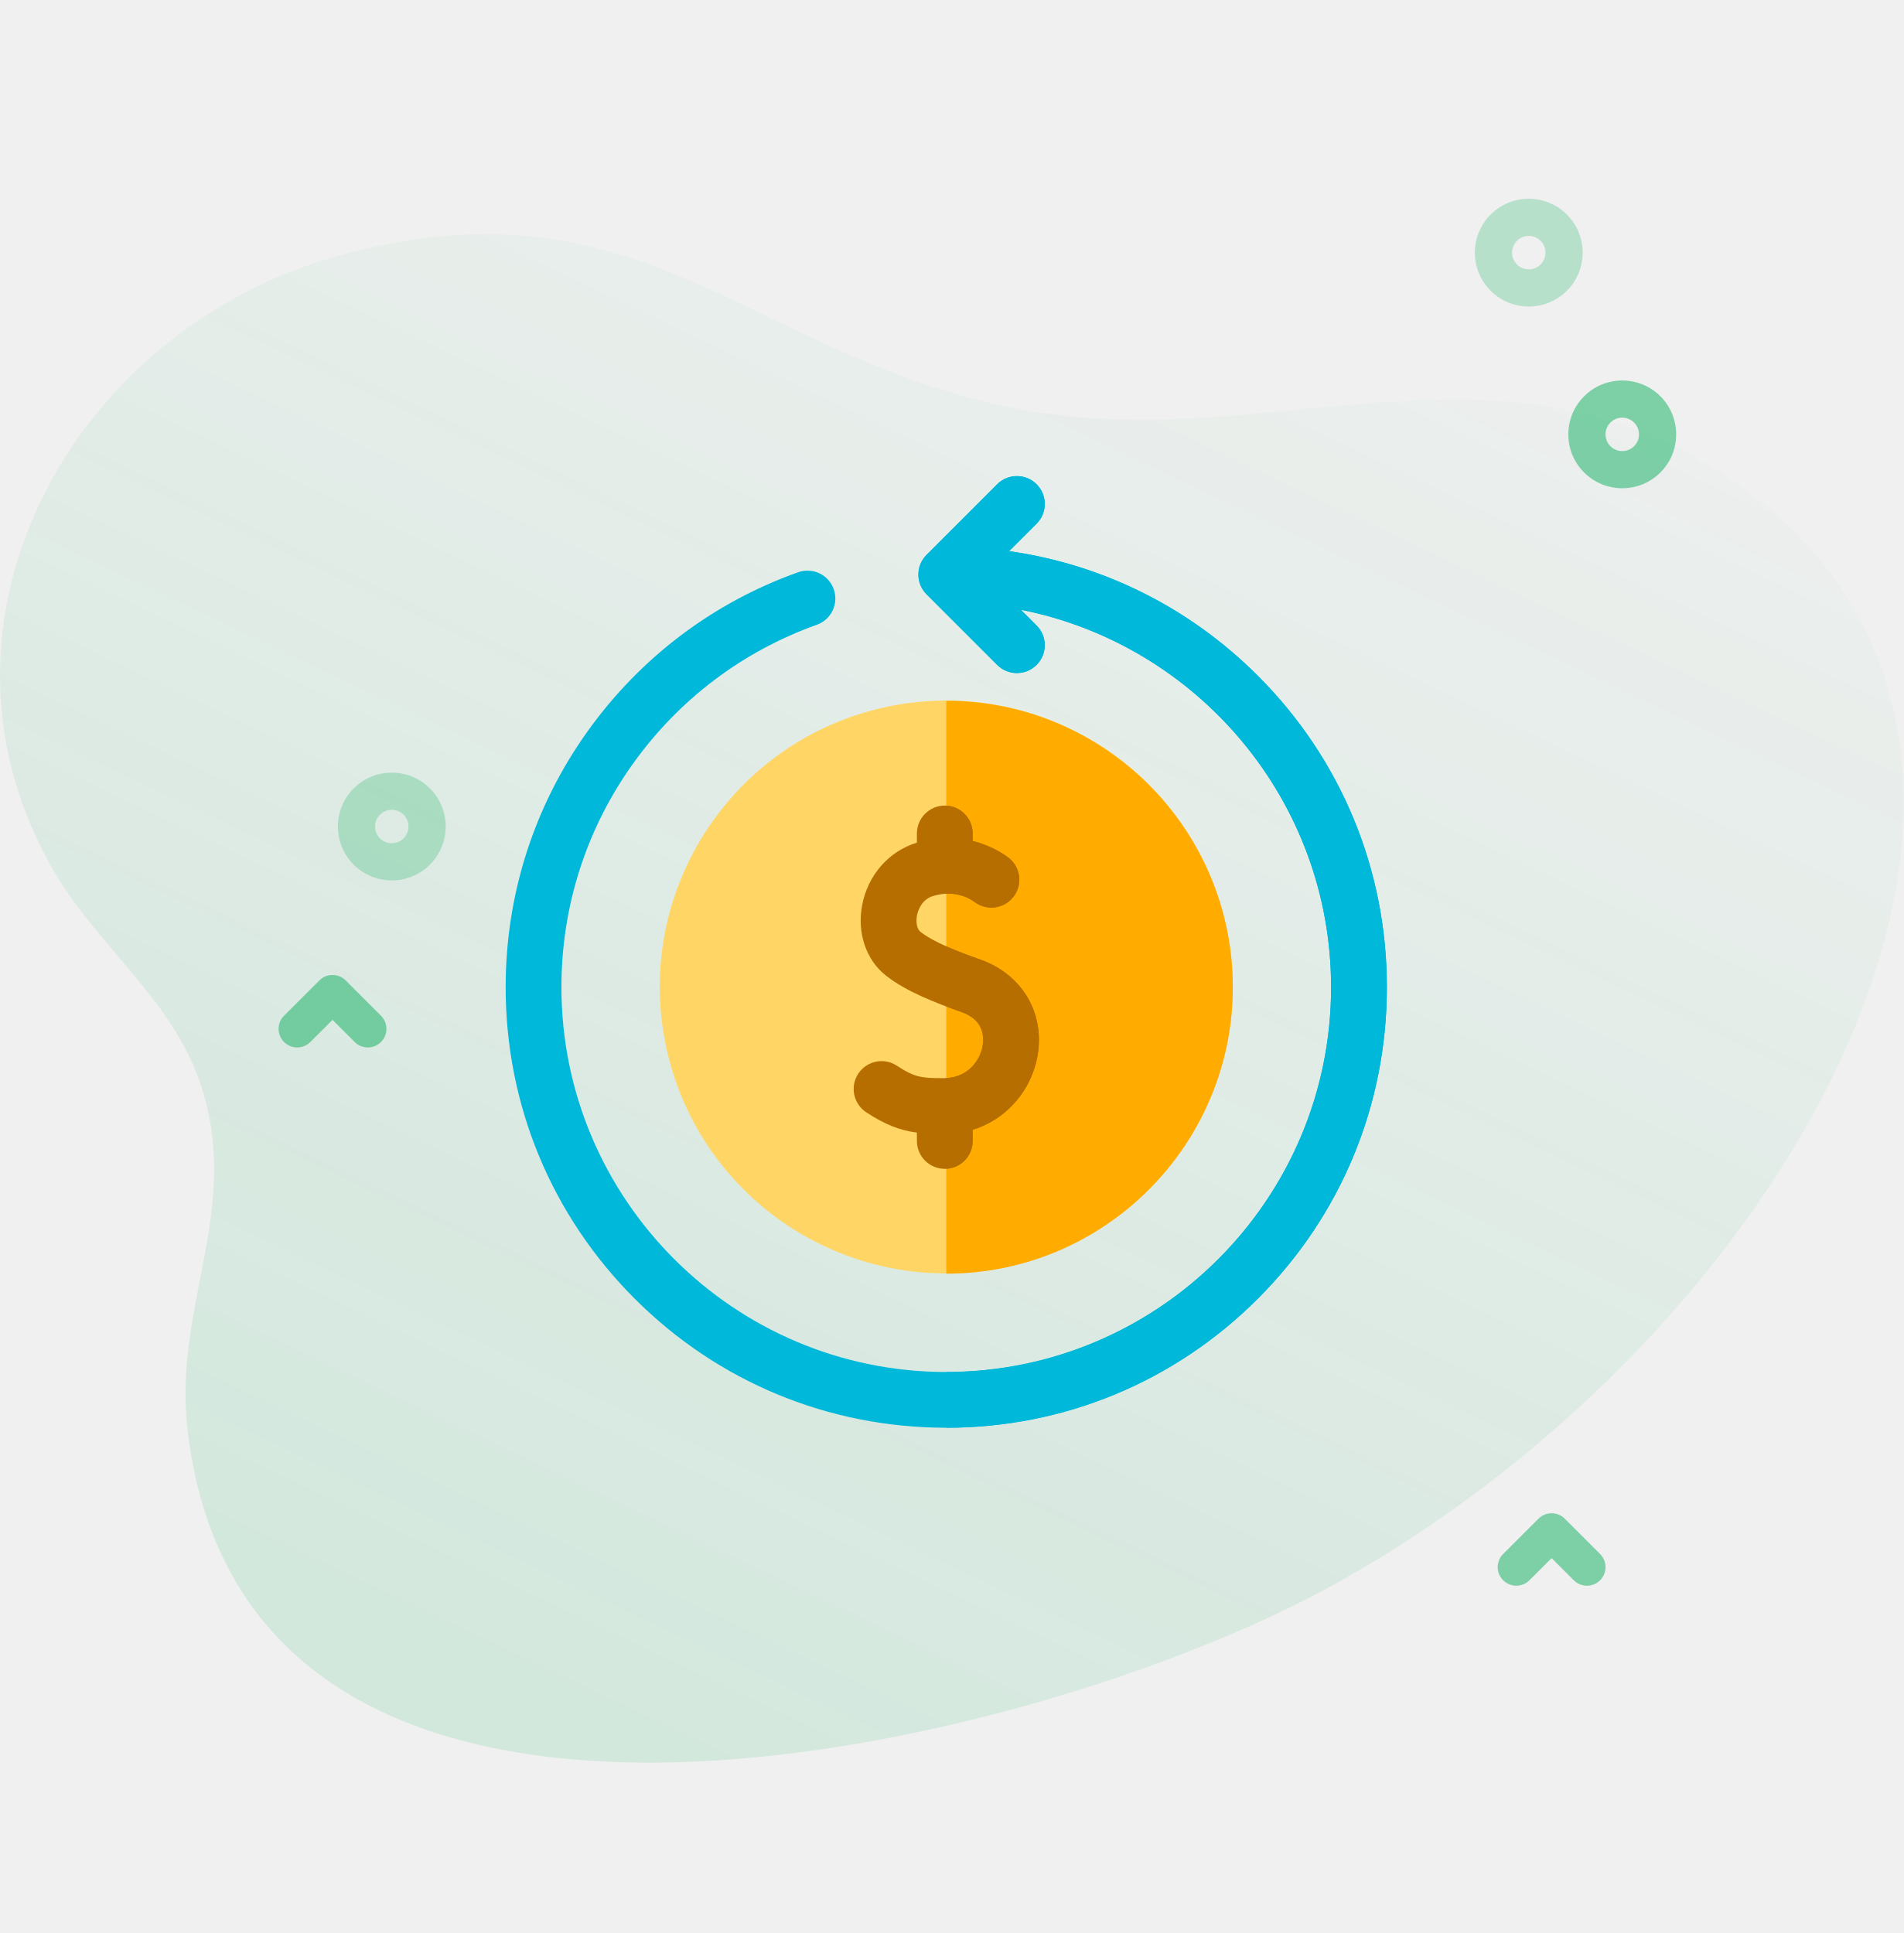
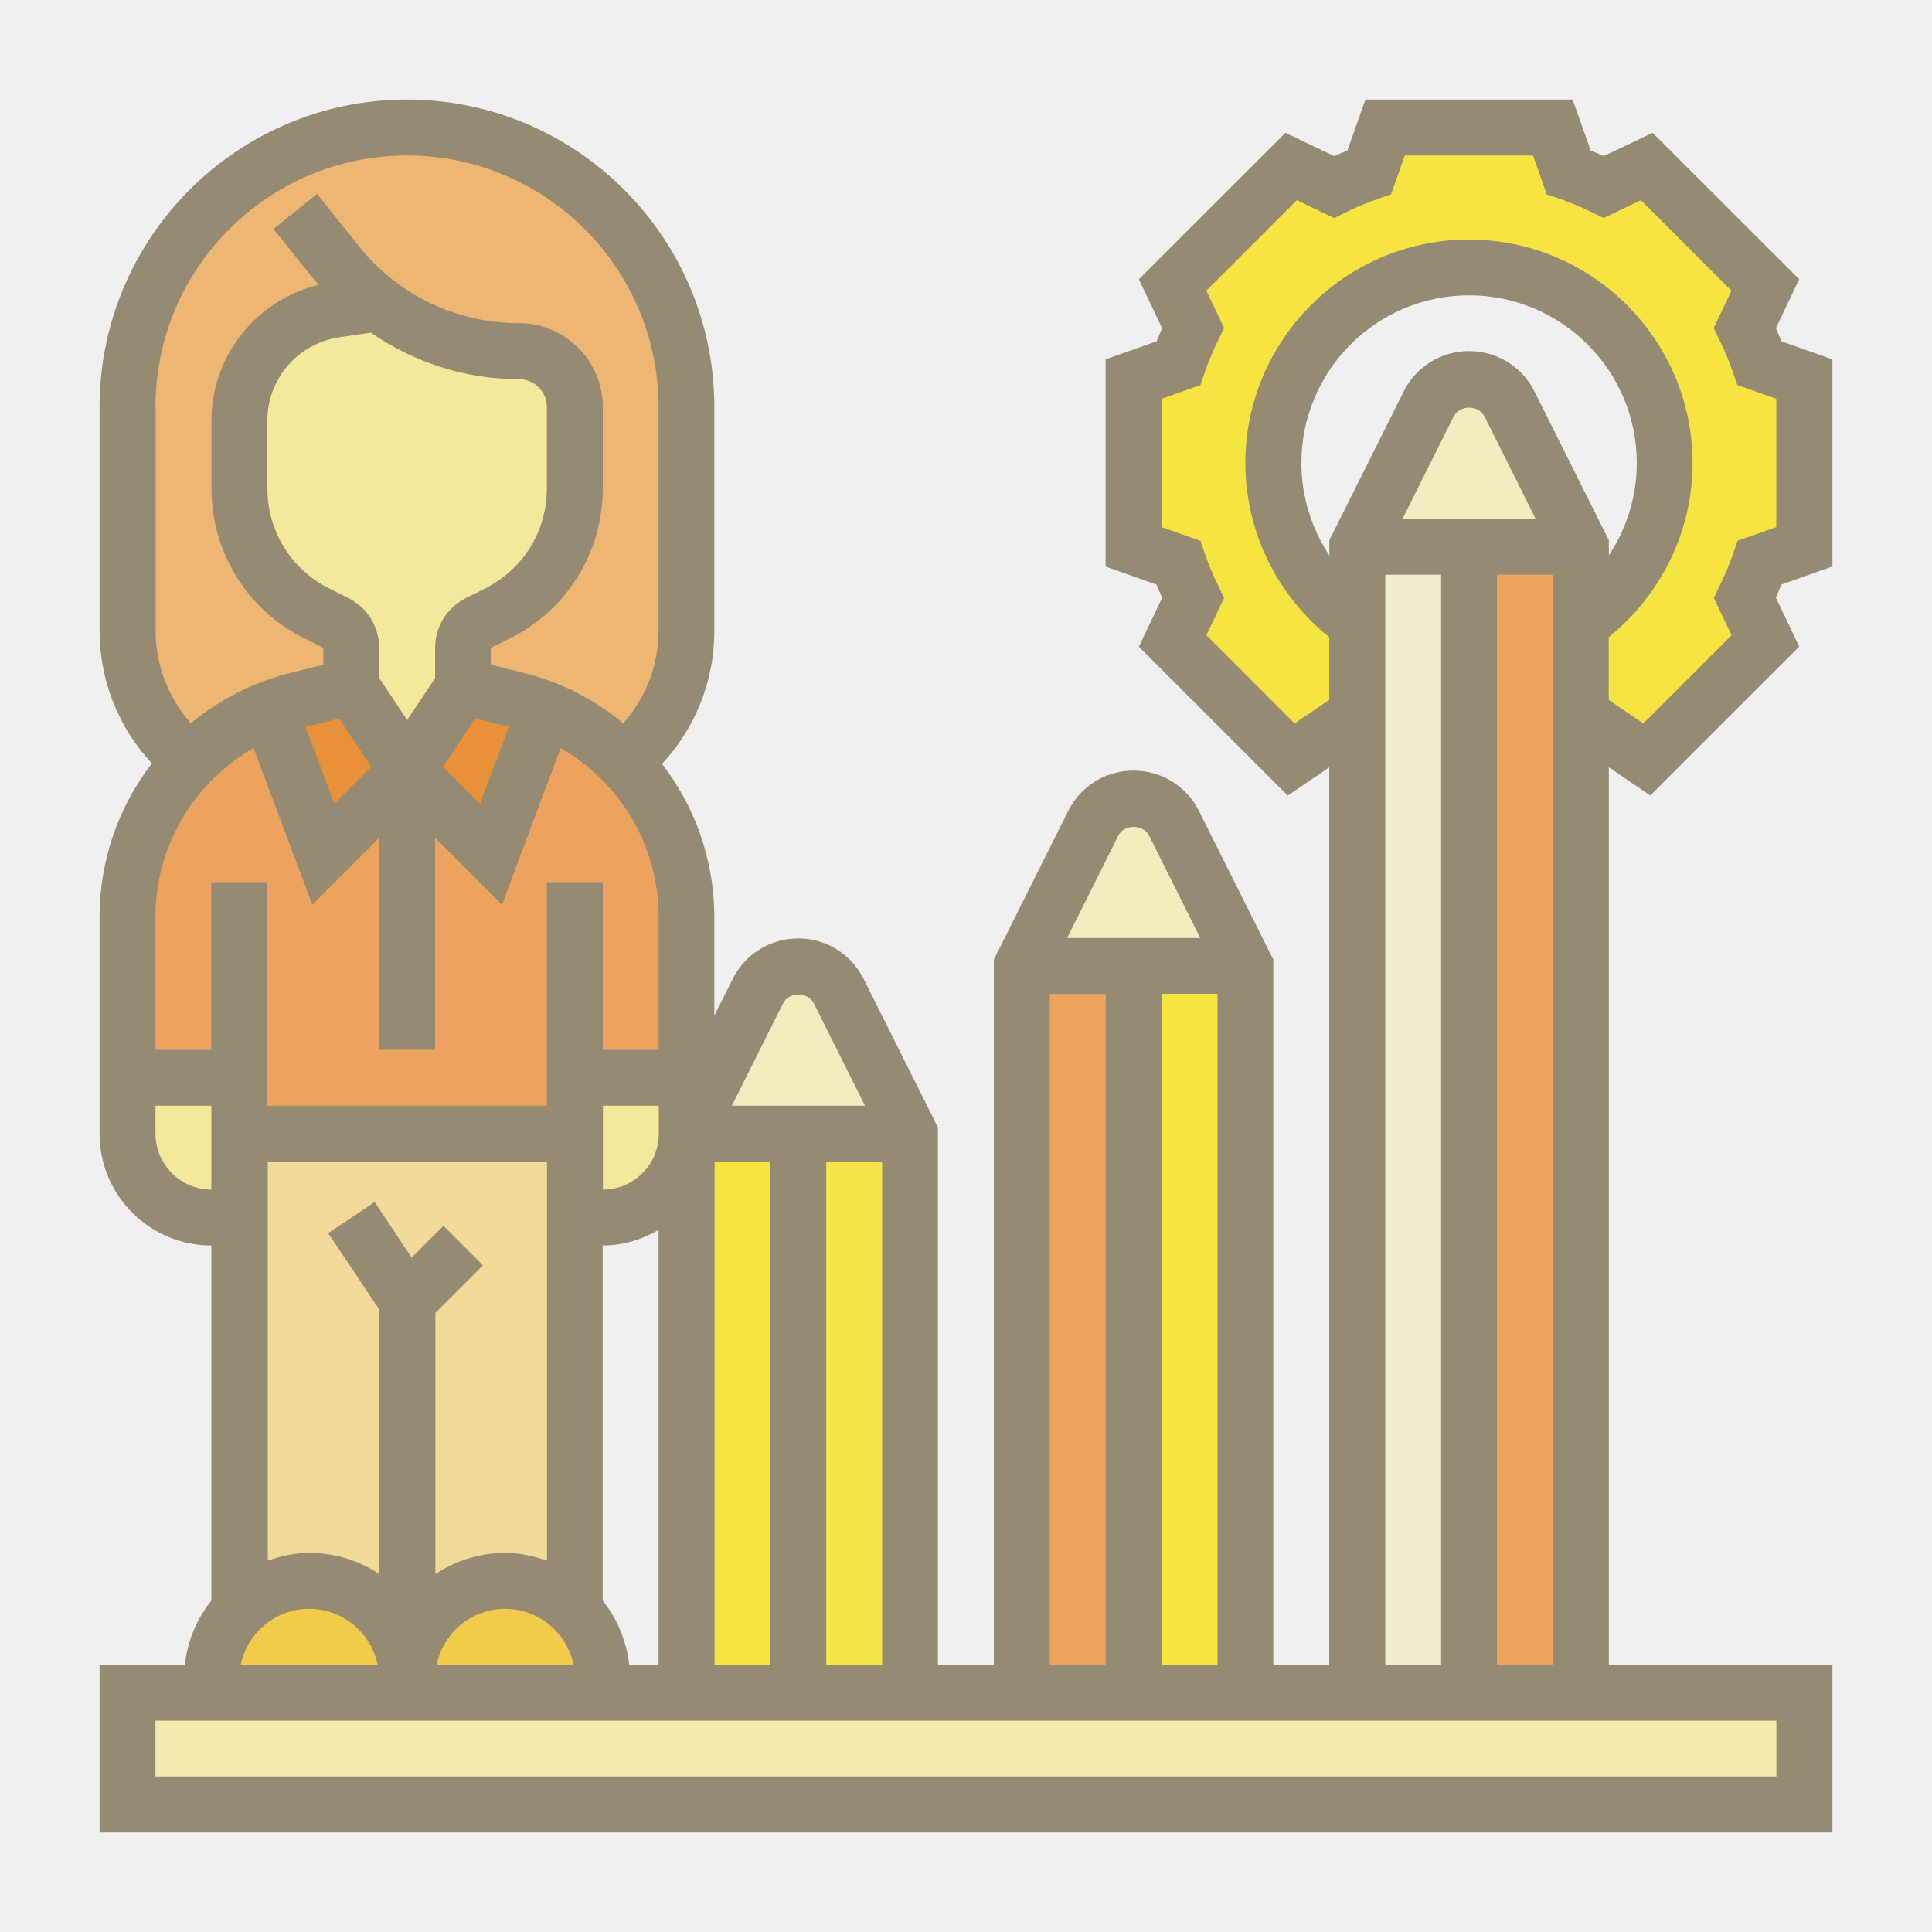
- <svg xmlns="http://www.w3.org/2000/svg" width="64" height="65" viewBox="0 0 64 65" fill="none">
-   <g clip-path="url(#clip0_296_3263)">
-     <path d="M58.934 16.674C50.757 10.388 42.826 15.511 33.98 13.7C25.069 11.875 21.519 5.8 11.37 8.604C2.38 11.088 -3.075 21.048 1.867 29.386C3.275 31.763 5.675 33.555 6.655 36.214C8.237 40.503 5.829 43.795 6.299 48.01C8.25 65.523 34.996 58.74 44.837 53.291C60.27 44.746 70.712 25.729 58.934 16.674Z" fill="url(#paint0_linear_296_3263)" fill-opacity="0.12" />
-     <path opacity="0.24" d="M51.397 10.307C50.932 10.307 50.468 10.13 50.115 9.777C49.408 9.07 49.408 7.92 50.115 7.214C50.822 6.507 51.972 6.507 52.678 7.214C53.385 7.92 53.385 9.07 52.678 9.777C52.325 10.13 51.861 10.307 51.397 10.307ZM51.397 7.933C51.253 7.933 51.109 7.988 50.999 8.098C50.78 8.317 50.78 8.674 50.999 8.893C51.218 9.112 51.575 9.112 51.794 8.893C52.014 8.674 52.014 8.317 51.794 8.098C51.685 7.988 51.541 7.933 51.397 7.933Z" fill="#00AB55" />
-     <path opacity="0.48" d="M54.54 16.418C54.076 16.418 53.612 16.242 53.258 15.888C52.916 15.546 52.727 15.091 52.727 14.607C52.727 14.122 52.916 13.667 53.258 13.325C53.965 12.618 55.115 12.618 55.822 13.325C56.164 13.667 56.352 14.122 56.352 14.607C56.352 15.091 56.164 15.546 55.821 15.888C55.468 16.241 55.004 16.418 54.54 16.418ZM54.54 14.044C54.396 14.044 54.252 14.099 54.142 14.209C54.036 14.315 53.977 14.456 53.977 14.607C53.977 14.757 54.036 14.898 54.142 15.004C54.362 15.224 54.718 15.224 54.938 15.004C55.044 14.898 55.102 14.757 55.102 14.607C55.102 14.456 55.044 14.315 54.938 14.209C54.828 14.099 54.684 14.044 54.54 14.044Z" fill="#00AB55" />
-     <path opacity="0.24" d="M13.172 29.605C12.708 29.605 12.244 29.428 11.89 29.075C11.184 28.368 11.184 27.218 11.89 26.512C12.597 25.805 13.747 25.805 14.454 26.512C15.16 27.218 15.16 28.368 14.454 29.075C14.1 29.428 13.636 29.605 13.172 29.605ZM13.172 27.231C13.028 27.231 12.884 27.286 12.774 27.395C12.555 27.615 12.555 27.972 12.774 28.191C12.993 28.41 13.35 28.41 13.57 28.191C13.789 27.972 13.789 27.615 13.57 27.395C13.46 27.286 13.316 27.231 13.172 27.231Z" fill="#00AB55" />
-     <path opacity="0.48" d="M12.366 35.222C12.206 35.222 12.046 35.161 11.924 35.039L11.179 34.294L10.433 35.039C10.189 35.283 9.793 35.283 9.549 35.039C9.305 34.795 9.305 34.4 9.549 34.156L10.737 32.968C10.981 32.724 11.377 32.724 11.621 32.968L12.808 34.156C13.052 34.4 13.052 34.795 12.808 35.039C12.686 35.161 12.526 35.222 12.366 35.222Z" fill="#00AB55" />
-     <path opacity="0.48" d="M53.352 53.322C53.193 53.322 53.033 53.261 52.91 53.139L52.165 52.394L51.419 53.139C51.175 53.383 50.78 53.383 50.536 53.139C50.291 52.895 50.291 52.499 50.536 52.255L51.723 51.068C51.967 50.824 52.363 50.824 52.607 51.068L53.794 52.255C54.039 52.5 54.039 52.895 53.794 53.139C53.672 53.261 53.513 53.322 53.352 53.322Z" fill="#00AB55" />
-     <path d="M34.029 42.561C39.205 41.337 42.409 36.149 41.185 30.973C39.962 25.797 34.774 22.593 29.598 23.817C24.422 25.04 21.218 30.228 22.441 35.404C23.665 40.58 28.852 43.784 34.029 42.561Z" fill="#FFD666" />
-     <path d="M31.814 23.565V42.829C37.125 42.829 41.446 38.508 41.446 33.197C41.446 27.886 37.125 23.565 31.814 23.565Z" fill="#FFAB00" />
-     <path d="M42.287 22.723C39.994 20.429 37.081 18.982 33.927 18.533L34.85 17.61C35.216 17.244 35.216 16.65 34.85 16.284C34.484 15.918 33.89 15.918 33.524 16.284L31.15 18.659C30.784 19.025 30.784 19.618 31.15 19.984L33.524 22.358C33.707 22.541 33.947 22.633 34.187 22.633C34.427 22.633 34.667 22.541 34.85 22.358C35.216 21.992 35.216 21.399 34.85 21.033L34.321 20.504C40.259 21.675 44.751 26.921 44.751 33.197C44.751 40.331 38.947 46.135 31.813 46.135C24.679 46.135 18.875 40.331 18.875 33.197C18.875 30.475 19.71 27.871 21.291 25.666C22.839 23.508 24.973 21.897 27.462 21.009C27.949 20.834 28.204 20.298 28.029 19.81C27.855 19.323 27.319 19.069 26.831 19.243C23.981 20.26 21.538 22.104 19.767 24.574C17.957 27.099 17 30.08 17 33.197C17 37.154 18.541 40.873 21.339 43.671C24.136 46.469 27.856 48.01 31.813 48.01C35.77 48.01 39.489 46.469 42.287 43.671C45.085 40.873 46.626 37.154 46.626 33.197C46.626 29.24 45.085 25.52 42.287 22.723Z" fill="#00B8D9" />
-     <path d="M32.959 32.267C32.218 32.005 31.398 31.689 30.946 31.334C30.832 31.245 30.784 31.02 30.828 30.786C30.851 30.663 30.958 30.254 31.371 30.13C32.096 29.912 32.59 30.199 32.769 30.333C33.184 30.643 33.772 30.558 34.081 30.143C34.392 29.728 34.307 29.141 33.892 28.831C33.72 28.702 33.301 28.428 32.701 28.278V28.027C32.701 27.509 32.281 27.089 31.764 27.089C31.246 27.089 30.826 27.509 30.826 28.027V28.336C29.881 28.622 29.176 29.428 28.985 30.439C28.809 31.374 29.117 32.282 29.789 32.809C30.453 33.33 31.404 33.706 32.334 34.034C33.068 34.294 33.089 34.855 33.037 35.167C32.949 35.687 32.512 36.249 31.757 36.254C30.97 36.259 30.746 36.224 30.151 35.835C29.718 35.551 29.137 35.673 28.853 36.106C28.57 36.539 28.691 37.12 29.125 37.404C29.771 37.827 30.256 38.011 30.826 38.085V38.367C30.826 38.884 31.246 39.304 31.764 39.304C32.281 39.304 32.701 38.884 32.701 38.367V37.989C33.143 37.855 33.547 37.626 33.894 37.306C34.416 36.827 34.768 36.177 34.886 35.477C35.126 34.049 34.352 32.759 32.959 32.267Z" fill="#B76E00" />
-     <path d="M33.927 18.533L34.85 17.61C35.217 17.244 35.217 16.65 34.85 16.284C34.484 15.918 33.891 15.918 33.525 16.284L31.151 18.659C30.784 19.025 30.784 19.618 31.151 19.984L33.525 22.358C33.708 22.541 33.948 22.633 34.188 22.633C34.427 22.633 34.667 22.541 34.85 22.358C35.217 21.992 35.217 21.399 34.85 21.033L34.322 20.504C40.259 21.675 44.751 26.921 44.751 33.197C44.752 40.331 38.947 46.135 31.814 46.135V48.01C35.77 48.01 39.49 46.469 42.288 43.671C45.086 40.873 46.627 37.154 46.627 33.197C46.627 29.24 45.086 25.52 42.288 22.723C39.995 20.429 37.082 18.981 33.927 18.533Z" fill="#00B8D9" />
-     <path d="M32.958 32.267C32.577 32.132 32.175 31.983 31.814 31.822V33.846C31.986 33.911 32.16 33.974 32.333 34.035C33.066 34.294 33.088 34.855 33.036 35.167C32.95 35.674 32.532 36.219 31.814 36.252V39.302C32.307 39.275 32.7 38.867 32.7 38.367V37.99C33.142 37.855 33.545 37.626 33.893 37.306C34.415 36.827 34.767 36.178 34.885 35.478C35.125 34.05 34.351 32.759 32.958 32.267Z" fill="#B76E00" />
-     <path d="M31.814 27.092V30.053C32.297 30.032 32.629 30.229 32.768 30.333C33.183 30.643 33.77 30.558 34.08 30.143C34.391 29.729 34.306 29.141 33.891 28.831C33.719 28.703 33.3 28.428 32.7 28.279V28.027C32.7 27.526 32.307 27.119 31.814 27.092Z" fill="#B76E00" />
+ <svg xmlns="http://www.w3.org/2000/svg" id="new" viewBox="0 0 150 150">
+   <defs>
+     <style>
+       .cls-1 {
+         fill: #f3eaad;
+       }
+ 
+       .cls-2 {
+         fill: #f6e540;
+       }
+ 
+       .cls-3 {
+         fill: #e99138;
+       }
+ 
+       .cls-4 {
+         fill: #f6e548;
+       }
+ 
+       .cls-5 {
+         fill: #958a72;
+       }
+ 
+       .cls-6 {
+         fill: #f1edcf;
+       }
+ 
+       .cls-7 {
+         fill: #f4e99a;
+       }
+ 
+       .cls-8 {
+         fill: #f2da98;
+       }
+ 
+       .cls-9 {
+         fill: #eba35d;
+       }
+ 
+       .cls-10 {
+         fill: #f2cb4a;
+       }
+ 
+       .cls-11 {
+         fill: #f2ecbf;
+       }
+ 
+       .cls-12 {
+         fill: #edb773;
+       }
+     </style>
+   </defs>
+   <g>
+     <path class="cls-1" d="M140.1,131.42v8.68H9.9v-8.68H140.1Z" />
+     <path class="cls-2" d="M140.1,29.43v13.02l-3.47,1.24c-.33,.93-.72,1.84-1.15,2.73l1.61,3.32-9.22,9.22-5.12-3.49v-7.07c3.93-2.73,6.51-7.29,6.51-12.45,0-8.4-6.79-15.19-15.19-15.19s-15.19,6.79-15.19,15.19c0,5.16,2.58,9.72,6.51,12.45v7.07l-5.12,3.49-9.22-9.22,1.61-3.32c-.43-.89-.82-1.8-1.15-2.73l-3.47-1.24v-13.02l3.47-1.24c.33-.93,.72-1.84,1.15-2.73l-1.61-3.32,9.22-9.22,3.32,1.61c.89-.43,1.8-.82,2.73-1.15l1.24-3.47h13.02l1.24,3.47c.93,.33,1.84,.72,2.73,1.15l3.32-1.61,9.22,9.22-1.61,3.32c.43,.89,.82,1.8,1.15,2.73l3.47,1.24Z" />
+     <path class="cls-6" d="M114.06,42.45v88.96h-8.68V42.45h8.68Z" />
+     <path class="cls-9" d="M122.74,55.47v75.94h-8.68V42.45h8.68v13.02Z" />
+     <path class="cls-9" d="M79.34,75h8.68v56.42h-8.68v-56.42Z" />
+     <path class="cls-2" d="M88.02,75h8.68v56.42h-8.68v-56.42Z" />
+     <path class="cls-2" d="M53.3,88.02h8.68v43.4h-8.68v-43.4Z" />
+     <path class="cls-4" d="M61.98,88.02h8.68v43.4h-8.68v-43.4Z" />
+     <path class="cls-11" d="M117.2,31.36l5.53,11.09h-17.36l5.53-11.09c.61-1.17,1.82-1.93,3.15-1.93s2.54,.76,3.15,1.93Z" />
+     <path class="cls-11" d="M91.17,63.91l5.53,11.09h-17.36l5.53-11.09c.61-1.17,1.82-1.93,3.15-1.93s2.54,.76,3.15,1.93Z" />
+     <path class="cls-11" d="M65.13,76.93l5.53,11.09h-17.36l5.53-11.09c.61-1.17,1.82-1.93,3.15-1.93s2.54,.76,3.15,1.93Z" />
+     <path class="cls-12" d="M20.88,55.08c-2.32,.91-4.4,2.3-6.08,4.06l-.02-.02c-2.97-2.39-4.88-6.05-4.88-10.15V31.6c0-5.99,2.43-11.41,6.36-15.34,3.93-3.93,9.35-6.36,15.34-6.36,11.98,0,21.7,9.72,21.7,21.7v17.36c0,4.1-1.91,7.77-4.88,10.15l-.02,.02c-1.67-1.76-3.75-3.15-6.08-4.06-.69-.3-1.43-.52-2.17-.72l-4.21-1.06v-2.99c0-.82,.46-1.58,1.19-1.95l1.5-.74c3.67-1.84,5.99-5.6,5.99-9.7v-6.31c0-1.19-.48-2.28-1.28-3.06-.78-.8-1.87-1.28-3.06-1.28-3.99,0-7.83-1.32-10.96-3.71l-3.3,.48c-4.27,.61-7.44,4.27-7.44,8.59v5.29c0,4.1,2.32,7.85,5.99,9.7l1.5,.74c.74,.37,1.19,1.13,1.19,1.95v2.99l-4.21,1.06c-.74,.2-1.48,.41-2.17,.72Z" />
+     <path class="cls-8" d="M44.62,94.53v30.49l-.02,.02s-.02-.04-.04-.07c-1.37-1.39-3.28-2.23-5.36-2.23-4.19,0-7.59,3.41-7.59,7.59,0-2.08-.85-3.99-2.23-5.36-1.37-1.39-3.28-2.23-5.36-2.23s-4.06,.87-5.4,2.3l-.02-.02v-37h26.04v6.51Z" />
+     <path class="cls-10" d="M44.56,124.97s.04,.04,.04,.07c1.37,1.37,2.19,3.23,2.19,5.29v1.08h-15.19v-1.08c0-4.19,3.41-7.59,7.59-7.59,2.08,0,3.99,.85,5.36,2.23h0Z" />
+     <path class="cls-10" d="M31.6,130.33v1.08h-15.19v-1.08c0-2.06,.82-3.93,2.19-5.29,1.35-1.43,3.28-2.3,5.4-2.3s3.99,.85,5.36,2.23c1.39,1.37,2.23,3.28,2.23,5.36Z" />
+     <path class="cls-9" d="M18.58,83.68H9.9v-12.48c0-4.64,1.84-8.92,4.9-12.06,1.67-1.76,3.75-3.15,6.08-4.06l4.21,11.24,6.51-6.51,6.51,6.51,4.21-11.24c2.32,.91,4.4,2.3,6.08,4.06,3.06,3.15,4.9,7.42,4.9,12.06v12.48h-8.68v4.34H18.58v-4.34Z" />
+     <path class="cls-3" d="M42.32,55.08l-4.21,11.24-6.51-6.51,4.34-6.51,4.21,1.06c.74,.2,1.48,.41,2.17,.72Z" />
+     <path class="cls-3" d="M27.26,53.3l4.34,6.51-6.51,6.51-4.21-11.24c.69-.3,1.43-.52,2.17-.72l4.21-1.06Z" />
+     <path class="cls-7" d="M53.3,83.68v4.34c0,3.6-2.91,6.51-6.51,6.51h-2.17v-10.85h8.68Z" />
+     <path class="cls-7" d="M18.58,88.02v6.51h-2.17c-3.6,0-6.51-2.91-6.51-6.51v-4.34h8.68v4.34Z" />
+     <path class="cls-7" d="M44.62,31.6v6.31c0,4.1-2.32,7.85-5.99,9.7l-1.5,.74c-.74,.37-1.19,1.13-1.19,1.95v2.99l-4.34,6.51-4.34-6.51v-2.99c0-.82-.46-1.58-1.19-1.95l-1.5-.74c-3.67-1.84-5.99-5.6-5.99-9.7v-5.29c0-4.32,3.17-7.99,7.44-8.59l3.3-.48c3.12,2.39,6.97,3.71,10.96,3.71,1.19,0,2.28,.48,3.06,1.28,.8,.78,1.28,1.87,1.28,3.06h0Z" />
  </g>
-   <defs>
-     <linearGradient id="paint0_linear_296_3263" x1="43.841" y1="68.412" x2="70.198" y2="12.931" gradientUnits="userSpaceOnUse">
-       <stop stop-color="#00AB55" />
-       <stop offset="1" stop-color="#00AB55" stop-opacity="0.01" />
-     </linearGradient>
-     <clipPath id="clip0_296_3263">
-       <rect width="64" height="64" fill="white" transform="translate(0 0.00976562)" />
-     </clipPath>
-   </defs>
+   <path class="cls-5" d="M142.27,43.99V27.9l-3.96-1.4c-.13-.34-.28-.68-.43-1.02l1.81-3.8-11.38-11.37-3.79,1.81c-.34-.15-.68-.29-1.02-.43l-1.4-3.96h-16.09l-1.4,3.96c-.34,.13-.68,.28-1.02,.43l-3.79-1.81-11.38,11.37,1.81,3.8c-.15,.34-.29,.68-.43,1.02l-3.96,1.4v16.09l3.96,1.4c.13,.34,.28,.68,.43,1.02l-1.81,3.8,11.56,11.56,3.22-2.19v69.68h-4.34v-54.76l-5.77-11.53c-.97-1.94-2.92-3.14-5.08-3.14s-4.11,1.2-5.08,3.14l-5.77,11.54v54.76h-4.34v-41.74l-5.77-11.53c-.97-1.94-2.92-3.14-5.08-3.14s-4.11,1.2-5.08,3.14l-1.43,2.86v-7.63c0-4.45-1.5-8.6-4.06-11.92,2.59-2.79,4.06-6.44,4.06-10.31V31.6c0-13.16-10.71-23.87-23.87-23.87S7.73,18.44,7.73,31.6v17.36c0,3.88,1.47,7.52,4.06,10.31-2.56,3.33-4.06,7.48-4.06,11.92v16.83c0,4.79,3.89,8.68,8.68,8.68v27.57c-1.12,1.4-1.85,3.1-2.06,4.98H7.73v13.02H142.27v-13.02h-17.36V59.57l3.22,2.19,11.56-11.56-1.81-3.8c.15-.34,.29-.68,.43-1.02l3.96-1.4Zm-33.38-3.71l3.97-7.94c.46-.92,1.94-.92,2.4,0l3.97,7.94h-10.34Zm10.25-9.88c-.97-1.94-2.92-3.14-5.08-3.14s-4.11,1.2-5.08,3.14l-5.77,11.54v1.18c-1.39-2.1-2.17-4.59-2.17-7.17,0-7.18,5.84-13.02,13.02-13.02s13.02,5.84,13.02,13.02c0,2.59-.78,5.07-2.17,7.17v-1.18l-5.77-11.54Zm-11.59,14.22h4.34v84.62h-4.34V44.62Zm-17.36,84.62v-52.08h4.34v52.08h-4.34Zm-3.37-64.35c.46-.92,1.94-.92,2.4,0l3.97,7.94h-10.34l3.97-7.94Zm-5.31,12.28h4.34v52.08h-4.34v-52.08Zm-17.36,52.08v-39.06h4.34v39.06h-4.34Zm-15.3,0c-.21-1.87-.94-3.58-2.06-4.98v-27.57c1.59,0,3.06-.46,4.34-1.21v33.75h-2.28ZM19.69,58.08l4.56,12.16,5.19-5.19v16.46h4.34v-16.46l5.19,5.19,4.56-12.16c4.61,2.66,7.61,7.57,7.61,13.11v10.32h-4.34v-13.02h-4.34v17.36H20.75v-17.36h-4.34v13.02h-4.34v-10.32c0-5.54,3-10.45,7.61-13.11h0Zm6.66-31.9l2.45-.35c3.34,2.31,7.31,3.61,11.49,3.61,1.2,0,2.17,.97,2.17,2.17v6.31c0,3.31-1.84,6.28-4.8,7.77l-1.48,.74c-1.48,.74-2.4,2.22-2.4,3.88v2.34l-2.17,3.25-2.17-3.25v-2.34c0-1.66-.92-3.14-2.4-3.88l-1.48-.74c-2.96-1.48-4.8-4.46-4.8-7.77v-5.29c0-3.22,2.4-5.99,5.59-6.44Zm10.56,29.6l2.6,.65-2.24,5.97-2.87-2.87,2.5-3.76Zm-10.59,0l2.51,3.76-2.87,2.87-2.24-5.97,2.6-.65Zm24.83,31.73v.51c0,2.39-1.95,4.34-4.34,4.34v-6.51h4.34v1.66Zm-30.38,2.68h21.7v30.98c-1.02-.36-2.11-.6-3.25-.6-2.01,0-3.87,.61-5.42,1.65v-20.28l3.7-3.7-3.07-3.07-2.47,2.47-2.87-4.31-3.61,2.41,3.98,5.96v20.52c-1.55-1.04-3.42-1.65-5.42-1.65-1.15,0-2.23,.23-3.25,.6v-30.98Zm18.44,34.72c2.62,0,4.81,1.87,5.32,4.34h-10.63c.51-2.47,2.69-4.34,5.32-4.34Zm16.27-34.72h4.34v39.06h-4.34v-39.06Zm5.31-12.28c.46-.92,1.94-.92,2.4,0l3.97,7.94h-10.34l3.97-7.94ZM12.07,31.6c0-10.77,8.76-19.53,19.53-19.53s19.53,8.76,19.53,19.53v17.36c0,2.69-.99,5.22-2.74,7.19-2.19-1.81-4.8-3.18-7.71-3.9l-2.57-.64v-1.31l1.49-.74c4.44-2.22,7.2-6.69,7.2-11.65v-6.31c0-3.59-2.92-6.51-6.51-6.51-4.85,0-9.38-2.17-12.41-5.96l-3.26-4.07-3.39,2.71,3.26,4.07c.08,.1,.17,.18,.25,.28-4.8,1.16-8.32,5.48-8.32,10.5v5.29c0,4.96,2.76,9.43,7.2,11.65l1.48,.74v1.31l-2.57,.64c-2.91,.73-5.51,2.09-7.71,3.9-1.75-1.97-2.74-4.5-2.74-7.19V31.6Zm0,56.42v-2.17h4.34v6.51c-2.39,0-4.34-1.95-4.34-4.34Zm11.93,36.89c2.62,0,4.81,1.87,5.32,4.34h-10.63c.51-2.47,2.69-4.34,5.32-4.34Zm113.92,13.02H12.07v-4.34h125.85v4.34Zm-21.7-8.68V44.62h4.34v84.62h-4.34Zm21.7-88.33l-3.02,1.07-.34,.99c-.29,.84-.63,1.67-1.04,2.49l-.46,.95,1.38,2.9-6.85,6.85-2.69-1.83v-4.87c4.08-3.29,6.51-8.24,6.51-13.51,0-9.57-7.79-17.36-17.36-17.36s-17.36,7.79-17.36,17.36c0,5.27,2.43,10.23,6.51,13.51v4.87l-2.69,1.83-6.85-6.85,1.38-2.9-.46-.95c-.4-.81-.75-1.65-1.04-2.49l-.34-.99-3.02-1.07v-9.95l3.02-1.07,.34-.99c.29-.84,.63-1.67,1.04-2.49l.46-.95-1.38-2.9,7.03-7.03,2.89,1.39,.94-.46c.83-.41,1.66-.75,2.49-1.04l.99-.34,1.07-3.02h9.95l1.07,3.02,.99,.34c.82,.28,1.66,.63,2.49,1.04l.94,.46,2.89-1.39,7.03,7.03-1.38,2.9,.46,.95c.4,.81,.75,1.65,1.04,2.49l.34,.99,3.02,1.06v9.95Z" />
</svg>
